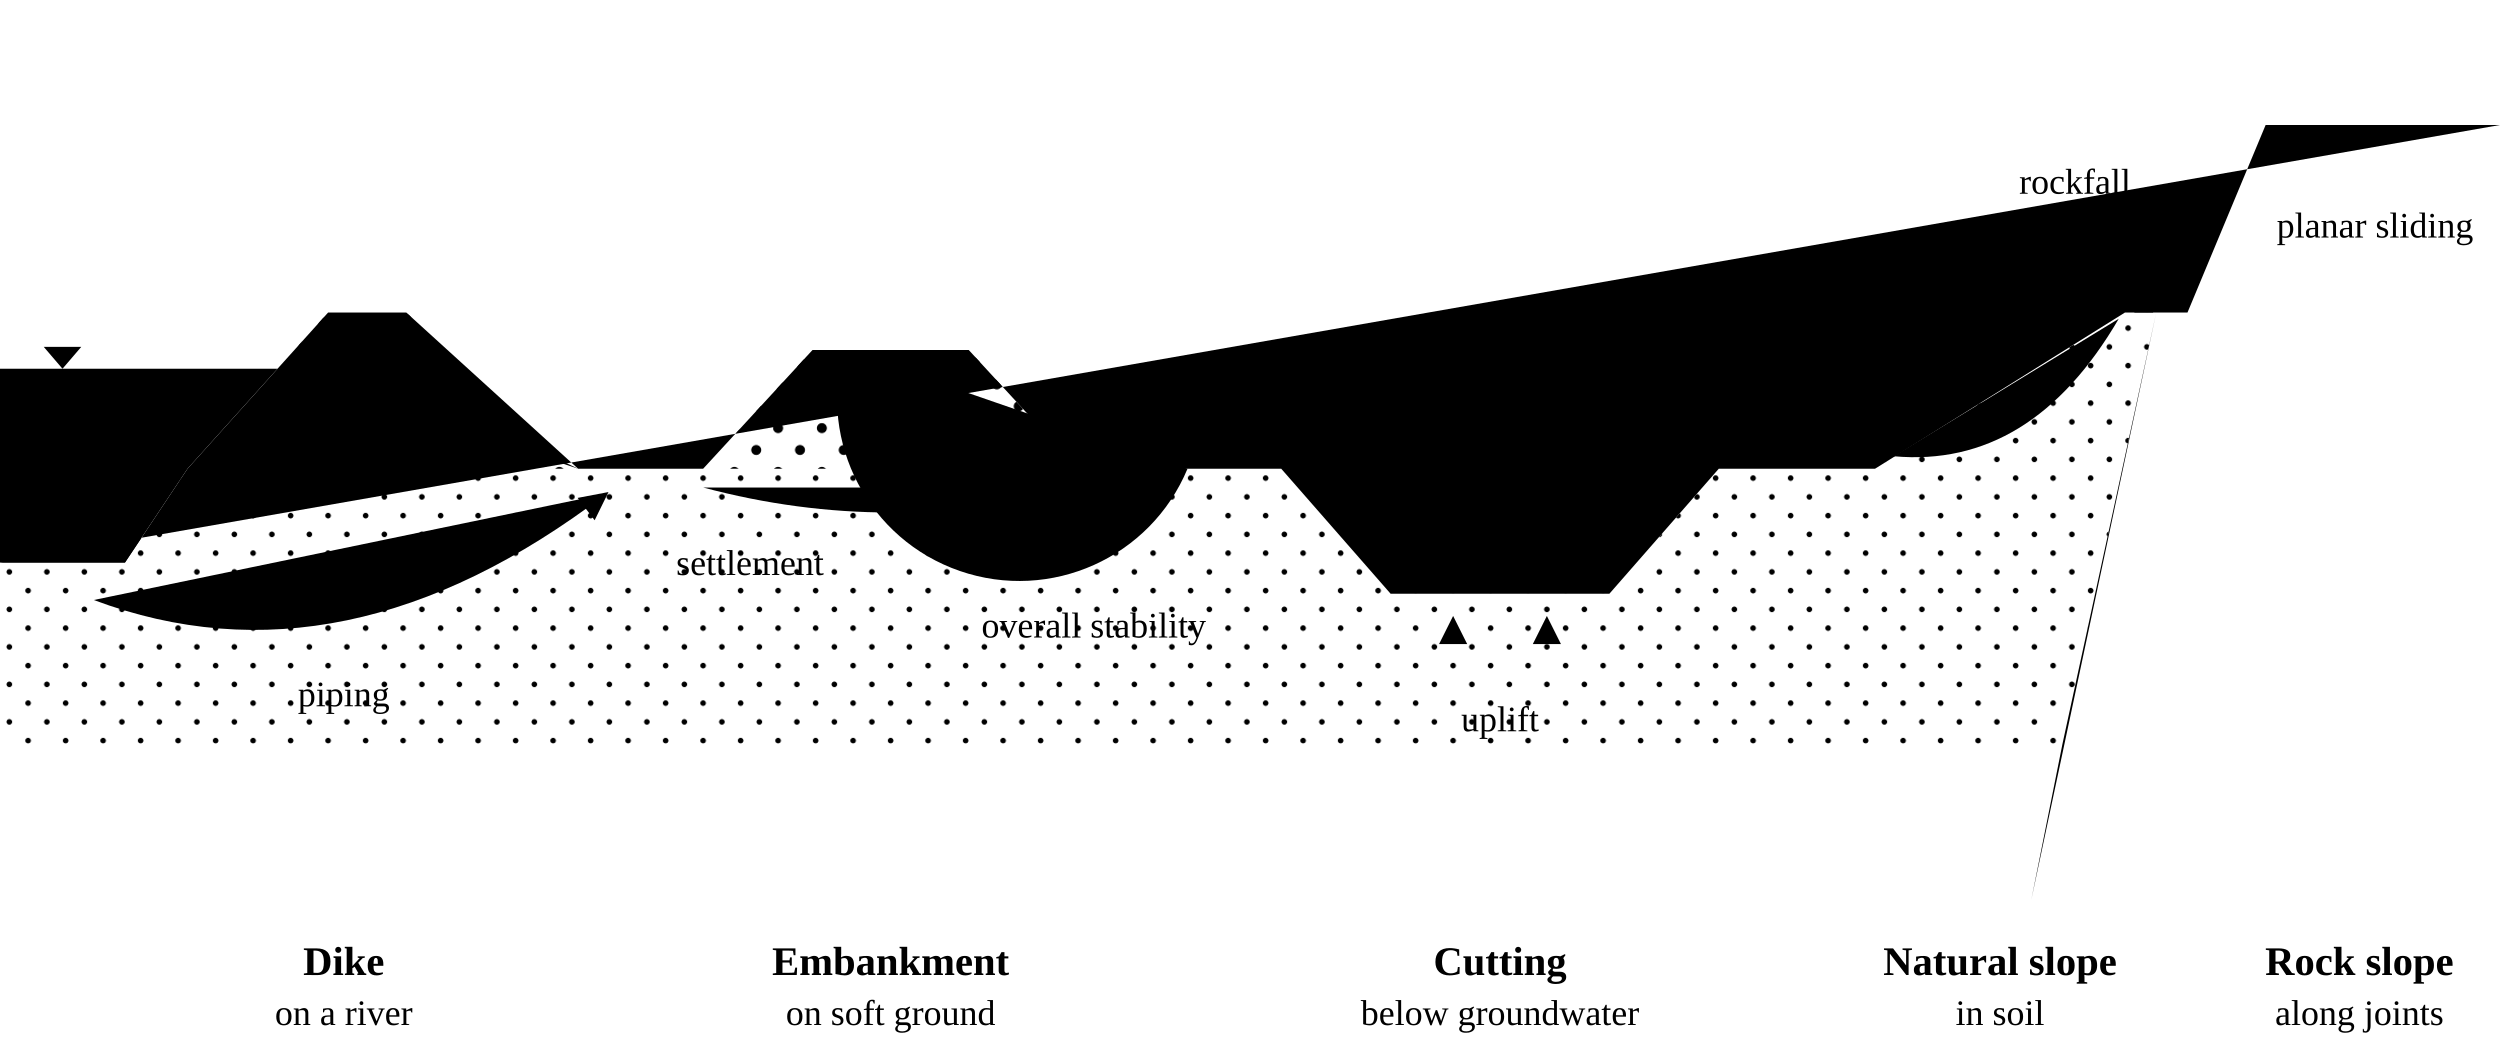
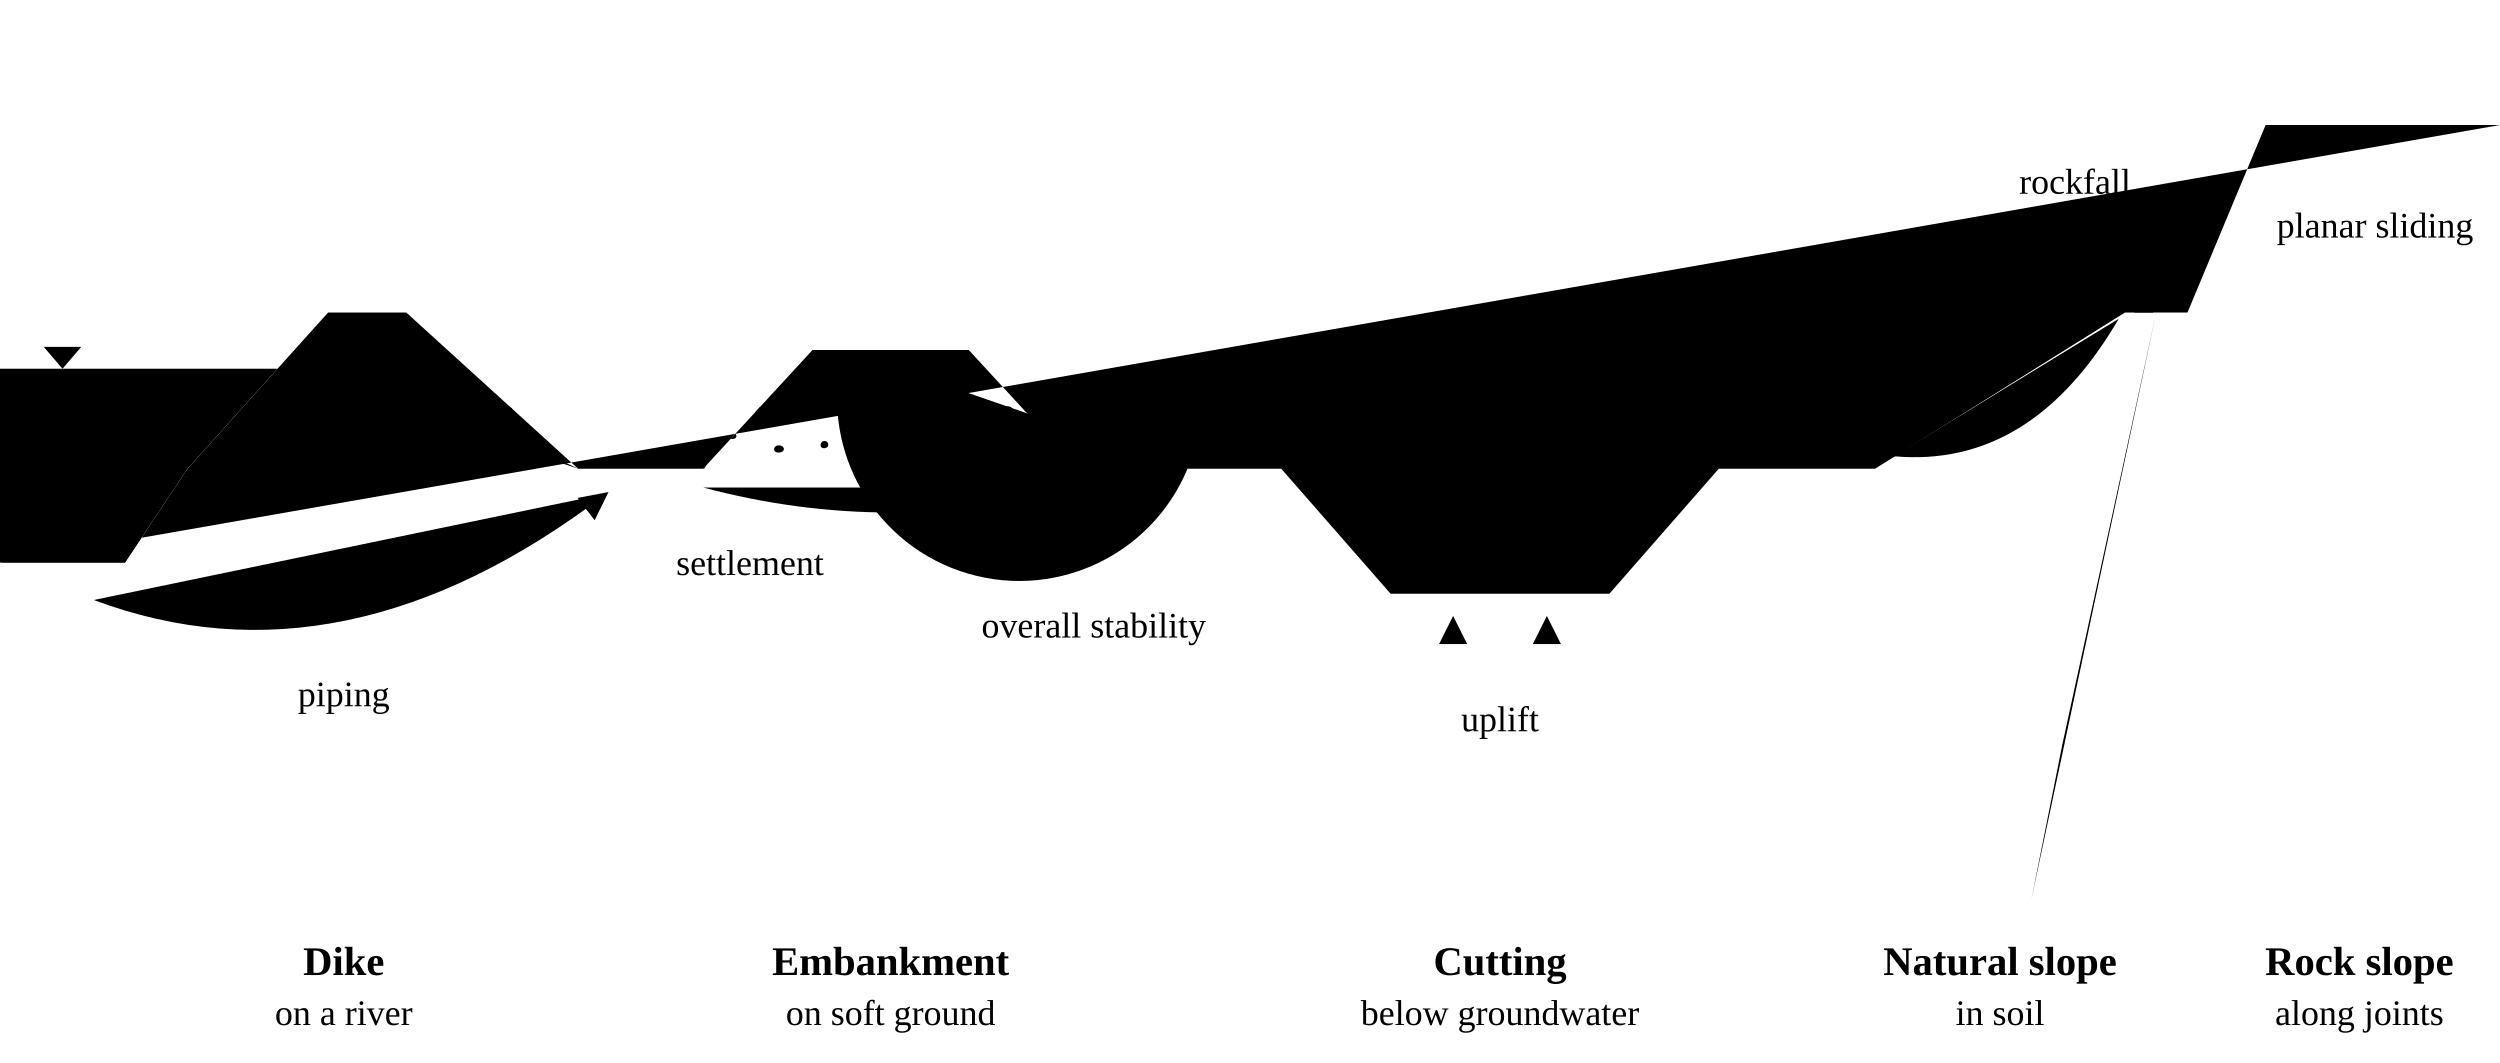
<svg xmlns="http://www.w3.org/2000/svg" class="h-auto w-full" viewBox="0 0 800 340" role="img" aria-label="Five slopes in one ground cross-section, with what to check on each. Dike on a river: piping under the dike. Embankment on soft ground: settlement and overall stability. Cutting below the groundwater: uplift of its base. Natural slope in soil: runout after failure. Rock slope: planar sliding along a joint and rockfall.">
  <defs>
-     <pattern id="sl-sand" width="12" height="12" patternUnits="userSpaceOnUse">
-       <circle cx="3" cy="3" r="0.9" class="fill-gray-8" />
-       <circle cx="9" cy="9" r="0.9" class="fill-gray-8" />
+     <pattern id="sl-607" viewBox="2.055 -51.39 49.68 49.68" width="70" height="70" patternUnits="userSpaceOnUse">
+       <path class="fill-none stroke-gray-8" stroke-width="1.2" stroke-linecap="round" d="M16.545-49.493h0M16.545-46.733h0M16.027-44.318h0M12.06-44.145h0M18.615-37.073h0M11.197-33.45h0M18.615-32.933h0M22.583-32.933h0M23.618-35.52h0M22.237-38.97h0M25.515-37.935h0M25.515-41.213h0M23.962-43.455h0M24.308-46.733h0M23.445-49.148h0M25.515-50.7h0M30.69-46.733h0M33.45-46.905h0M31.38-42.248h0M34.485-41.73h0M34.485-38.28h0M28.965-37.245h0M36.728-42.248h0M39.833-43.973h0M41.04-51.045h0M48.63-50.355h0M48.975-44.49h0M46.388-43.11h0M47.078-40.695h0M46.215-37.935h0M46.388-36.038h0M48.975-36.9h0M6.885-15.51h0M7.057-13.958h0M3.607-13.958h0M8.782-7.403h0M2.745-4.642h0M9.645-2.572h0M14.82-6.368h0M13.267-8.61h0M15.51-11.715h0M10.507-8.783h0M13.267-13.785h0M15.337-16.372h0M12.232-16.372h0M13.267-18.96h0M24.48-16.545h0M20.858-14.13h0M24.135-13.095h0M23.445-10.852h0M19.995-7.575h0M26.895-12.75h0M30.862-16.545h0M32.07-20.685h0M36.728-16.028h0M37.59-18.615h0M40.005-19.133h0M40.005-14.13h0M37.417-12.75h0M35.002-9.99h0M40.178-11.37h0M42.248-9.127h0M16.2-36.038h0M28.965-34.485h0M34.83-32.76h0M40.178-32.243h0M37.417-34.14h0M37.935-31.208h0M45.18-27.067h0M41.213-24.653h0M35.347-25.86h0M35.175-23.1h0M35.175-21.03h0M42.765-19.65h0M45.525-17.753h0M49.32-21.375h0M44.663-24.653h0M24.48-19.133h0M20.742-23.503h0M22.583-27.067h0M9.242-32.559h0M6.195-29.828h0M3.78-27.24h0M13.785-22.583h0M11.715-28.103h0M20.34-30.69h0M30.69-29.828h0M27.757-29.828h0M23.1-24.135h0M6.54-37.418h0M8.782-38.625h0M10.162-35.348h0M4.125-33.795h0M46.388-31.208h0M50.01-31.035h0M3.09-45.353h0M14.302-46.905h0M4.642-47.423h0M10.852-41.73h0M14.82-38.28h0M16.717-26.033h0M2.572-21.03h0M50.01-6.195h0M41.73-3.953h0M30-4.642h0M5.16-10.163h0M20.34-10.507h0M27.757-18.098h0M8.092-23.79h0M38.107-25.343h0M46.733-19.995h0M37.417-5.85h0M29.655-25.515h0M21.03-42.248h0M15.682-33.278h0M10.162-50.355h0M40.178-48.975h0M35.175-3.953h0M4.642-23.445h0M49.493-42.42h0M18.097-41.903h0M14.992-40.695h0M12.232-39.66h0M5.505-43.771h0M6.885-49.665h0M11.887-45.87h0M19.823-46.733h0M27.585-46.388h0M27.93-48.63h0M32.07-50.528h0M37.417-45.353h0M26.722-43.973h0M29.137-41.213h0M19.132-39.143h0M7.057-32.415h0M13.095-29.655h0M9.3-28.448h0M5.677-26.033h0M4.297-37.418h0M16.2-30.345h0M14.13-27.067h0M13.095-24.653h0M10.852-23.1h0M10.852-19.478h0M17.925-17.753h0M9.645-13.958h0M12.75-11.198h0M6.195-7.748h0M3.607-8.783h0M8.265-4.642h0M11.37-3.608h0M17.062-2.745h0M17.925-6.195h0M17.407-10.163h0M18.787-11.887h0M20.167-18.615h0M19.823-21.548h0M24.308-30.173h0M25.688-32.933h0M32.243-34.313h0M31.725-37.245h0M21.202-36.21h0M37.935-36.383h0M31.897-39.315h0M36.9-39.143h0M43.11-39.66h0M42.248-41.903h0M43.11-44.145h0M42.593-46.388h0M43.455-48.285h0M48.63-47.423h0M45.87-45.18h0M43.628-35.175h0M40.35-35.175h0M40.35-38.625h0M46.905-33.795h0M43.11-30.345h0M38.452-28.965h0M34.83-28.275h0M32.588-24.48h0M25.515-22.928h0M29.684-19.823h0M33.623-15.51h0M34.14-12.405h0M31.035-10.507h0M29.655-8.265h0M26.895-8.265h0M27.24-15.165h0M22.927-8.61h0M23.79-4.298h0M27.93-3.263h0M45.525-12.233h0M43.455-16.545h0M39.66-16.718h0M39.833-22.755h0M45.18-22.41h0M49.838-18.098h0M50.01-14.13h0M45.87-8.955h0M50.528-10.68h0M46.733-6.368h0M47.423-4.47h0M45.18-3.09h0M38.452-3.435h0M32.932-5.677h0M21.72-2.4h0M3.435-31.38h0M11.197-48.113h0M50.528-27.758h0M51.217-23.1h0M4.125-16.372h0M49.665-33.278h0M48.63-8.955h0M2.4-11.715h0M3.952-2.4h0M51.103-35.434h0M2.917-40.005h0M14.475-42.765h0M22.237-44.663h0M20.513-48.975h0M29.827-44.49h0M33.967-44.49h0M34.658-35.865h0M39.833-46.905h0M46.215-47.078h0M45.353-50.183h0M50.01-39.143h0M7.575-19.133h0M5.505-12.405h0M4.297-6.195h0M14.302-3.435h0M16.545-8.093h0M16.545-20.34h0M21.72-16.372h0M27.24-10.163h0M25.688-5.505h0M30.862-13.613h0M38.107-10.335h0M36.21-7.92h0M40.005-6.54h0M19.478-34.658h0M26.378-35.52h0M31.38-32.07h0M37.935-21.893h0M48.285-15.855h0M34.658-18.615h0M27.585-20.858h0M13.785-31.898h0M9.817-26.205h0M47.595-29.138h0M7.057-40.695h0M7.92-47.94h0M4.47-49.838h0M47.94-25.86h0M32.415-8.093h0M19.823-3.263h0M17.235-22.755h0M30.69-27.758h0M47.768-23.618h0M38.798-41.213h0M28.275-39.315h0M11.025-37.763h0M36.21-48.458h0M42.765-37.245h0M48.63-12.06h0M5.677-3.435h0M3.952-42.42h0M13.785-49.665h0M31.38-48.458h0M3.952-29.483h0M7.23-34.313h0M4.297-18.96h0M10.536-15.597h0M8.955-10.335h0M11.37-6.195h0M17.235-14.82h0M25.515-28.103h0M19.995-28.103h0M27.757-31.898h0M44.318-32.933h0M42.593-12.233h0M42.593-22.238h0M40.522-27.067h0M49.838-2.918h0M43.973-6.195h0M32.76-2.4h0M18.96-50.873h0M21.548-5.29h0M26.032-25.86h0M29.31-23.273h0M42.765-28.448h0M7.057-21.893h0M9.127-45.18h0M33.967-30.431h0M13.267-36.038h0M18.787-44.318h0M6.712-45.698h0M6.54-28.103h0M17.235-28.448h0M22.583-21.03h0M45.698-14.475h0M16.89-4.642h0M36.382-50.7h0M51.217-8.093h0M50.7-48.803h0M51.39-16.718h0M50.7-43.973h0M51.045-25.17h0M29.482-50.355h0M16.545-49.493h0M23.962-43.455h0M48.975-36.9h0M31.523-18.328h0M23.445-10.852h0M40.005-14.13h0M10.68-30.115h0M8.667-42.19h0M17.005-38.597h0M25.688-32.933h0M36.9-39.143h0M43.455-48.285h0M33.248-26.809h0M51.217-23.1h0M9.386-17.465h0M11.37-6.195h0M32.76-2.4h0M42.765-28.448h0M19.305-25.803h0M51.217-8.093h0" />
    </pattern>
-     <pattern id="sl-clay" width="20" height="8" patternUnits="userSpaceOnUse">
-       <path d="M0 2H8M10 6H18" class="stroke-gray-8" stroke-width="0.75" />
+     <pattern id="sl-620" viewBox="0 -53.584 53.584 53.584" width="100" height="100" patternUnits="userSpaceOnUse">
+       <path class="fill-none stroke-gray-8" stroke-width="0.5" d="M3.776-52.32H0M6.357-52.32h6.369M15.273-52.32h6.37M24.19-52.32h6.369M33.106-52.32h6.37M42.023-52.32h6.37M53.584-52.32h-2.645M8.108-49.186H1.739M17.024-49.186h-6.369M25.941-49.186h-6.369M34.858-49.186h-6.369M43.774-49.186h-6.369M46.322-49.186h6.369M0-46.216h2.024M10.975-46.216H4.606M13.521-46.216h6.37M22.438-46.216h6.37M31.355-46.216h6.369M40.271-46.216h6.37M49.188-46.216h4.396M7.312-43.411H.943M16.229-43.411h-6.37M25.146-43.411h-6.37M34.062-43.411h-6.37M42.979-43.411h-6.37M45.526-43.411h6.37M1.706-40.44H0M4.287-40.44h6.368M19.572-40.44h-6.369M22.12-40.44h6.369M31.036-40.44h6.369M39.953-40.44h6.369M48.87-40.44h4.714M5.242-37.437H0M14.159-37.437H7.79M23.075-37.437h-6.369M25.623-37.437h6.369M34.539-37.437h6.369M43.456-37.437h6.369M53.584-37.437h-1.211M2.184-34.27H0M11.134-34.27H4.765M13.681-34.27h6.369M28.967-34.27h-6.369M37.883-34.27h-6.368M46.8-34.27h-6.369M53.584-34.27h-4.236M6.675-31.356H.306M15.592-31.356H9.223M24.509-31.356H18.14M27.056-31.356h6.369M35.973-31.356h6.369M44.889-31.356h6.369M3.458-28.387H0M6.038-28.387h6.369M21.324-28.387h-6.369M30.24-28.387h-6.369M32.788-28.387h6.369M41.705-28.387h6.368M50.621-28.387h2.963M7.949-25.535H1.58M16.865-25.535h-6.369M25.782-25.535h-6.369M28.33-25.535h6.368M43.615-25.535h-6.369M46.163-25.535h6.369M2.98-22.446H0M11.93-22.446H5.561M14.477-22.446h6.369M23.394-22.446h6.369M32.311-22.446h6.369M41.227-22.446h6.369M50.144-22.446h3.44M6.834-19.312H.465M15.751-19.312H9.382M24.668-19.312h-6.369M27.215-19.312h6.369M42.501-19.312h-6.369M45.049-19.312h6.368M0-16.342h2.184M4.765-16.342h6.369M20.05-16.342h-6.369M22.598-16.342h6.369M31.515-16.342h6.368M40.431-16.342H46.8M49.348-16.342h4.236M6.038-13.371H0M14.955-13.371H8.586M23.871-13.371h-6.369M26.419-13.371h6.369M35.336-13.371h6.369M44.252-13.371h6.369M53.584-13.371h-.415M0-10.575h3.14M12.089-10.575H5.72M14.637-10.575h6.369M23.553-10.575h6.369M32.47-10.575h6.369M47.755-10.575h-6.369M50.303-10.575h3.281M8.268-7.44h-6.37M17.184-7.44h-6.37M26.101-7.44h-6.369M35.018-7.44h-6.37M37.564-7.44h6.37M46.481-7.44h6.37M4.732-4.471H0M7.312-4.471h6.369M16.229-4.471h6.369M25.146-4.471h6.369M34.062-4.471h6.369M42.979-4.471h6.369M51.896-4.471h1.688M8.586-1.501H2.217M17.502-1.501h-6.368M26.419-1.501H20.05M35.336-1.501h-6.369M44.252-1.501h-6.369M53.169-1.501H46.8" />
    </pattern>
-     <pattern id="sl-fill" width="14" height="14" patternUnits="userSpaceOnUse">
-       <g class="fill-none stroke-gray-8" stroke-width="0.75">
-         <circle cx="4" cy="4" r="1.6" />
-         <circle cx="11" cy="11" r="1.6" />
-       </g>
+     <pattern id="sl-601" viewBox="1.888 -55.518 54.125 54.125" width="80" height="80" patternUnits="userSpaceOnUse">
+       <path class="fill-none stroke-gray-8" stroke-width="1.2" stroke-linecap="round" d="M27.105 -29.17h0M2.72 -43.255h0M5.25 -41.825h0M7.945 -43.585h0M7.945 -40.505h0M11.3 -42.595h0M14.27 -43.64h0M11.355 -39.075h0M14.733 -37.067h0M14.567 -40.233h0M17.13 -42.375h0M20.212 -44.4h0M6.075 -38.415h0M3.05 -38.91h0M4.535 -35.94h0M7.67 -35.28h0M10.915 -35.39h0M18.12 -37.535h0M16.733 -34.567h0M13.995 -33.245h0M19.66 -34.455h0M21.53 -37.315h0M20.485 -41.66h0M11.275 -46.088h0M24.83 -43.2h0M23.455 -40.45h0M24.5 -37.315h0M22.96 -34.345h0M26.865 -40.065h0M28.845 -42.65h0M28.02 -37.37h0M26.205 -34.18h0M30.55 -39.13h0M2.94 -33.135h0M6.13 -32.64h0M9.375 -32.42h0M32.42 -42.045h0M32.15 -36.9h0M34.9 -38.4h0M33.41 -33.685h0M36.765 -34.62h0M38.195 -37.975h0M38.085 -42.485h0M41.165 -39.625h0M43.145 -42.65h0M45.235 -39.515h0M42.43 -36.215h0M40.065 -33.465h0M46.72 -42.375h0M50.65 -46.4h0M53.9 -49.15h0M54.4 -45.15h0M51.525 -50.65h0M48.4 -48.15h0M44.9 -49.775h0M47.588 -51.025h0M54.338 -53.588h0M49.025 -54.275h0M45.213 -53.838h0M45.088 -45.588h0M42.213 -51.9h0M39.15 -53.4h0M36.233 -54.67h0M38.838 -50.463h0M37.15 -47.713h0M34.963 -44.338h0M33.775 -48.15h0M33.463 -51.775h0M29.65 -49.275h0M31.275 -45.4h0M31.4 -54.4h0M30.15 -51.4h0M27.9 -54.15h0M24.587 -54.713h0M26.212 -48.65h0M24.337 -46.213h0M22.837 -48.525h0M24.712 -51.713h0M20.837 -51.713h0M7.9 -46.463h0M4.9 -45.463h0M2.4 -47.525h0M10.212 -48.9h0M12.712 -51.025h0M11.15 -54.713h0M9.65 -52.15h0M7.567 -55.067h0M5.713 -50.025h0M6.4 -52.4h0M3.4 -54.9h0M2.4 -51.275h0M19.962 -49.525h0M19.837 -47.213h0M15.837 -45.838h0M16.525 -49.9h0M18.212 -53.9h0M15.9 -52.4h0M14.4 -54.9h0M41.525 -48.525h0M39.9 -45.15h0M49.58 -40.34h0M50.15 -43.9h0M53.9 -26.65h0M54.9 -23.9h0M54.65 -30.15h0M48.81 -36.985h0M52.65 -38.65h0M52.4 -32.9h0M51.9 -5.15h0M49.745 -33.74h0M54.4 -35.15h0M49.25 -27.69h0M47.847 -31.32h0M44.052 -32.145h0M41.825 -29.175h0M45.29 -28.597h0M35.06 -30.495h0M32.007 -30.743h0M28.542 -31.073h0M24.747 -31.237h0M21.86 -31.815h0M17.817 -31.733h0M13.527 -30.577h0M4.452 -30.33h0M7.422 -29.093h0M6.35 -26.452h0M3.462 -27.608h0M4.37 -24.638h0M8 -23.317h0M9.732 -26.288h0M11.3 -23.647h0M12.867 -27.112h0M14.187 -24.308h0M16.415 -25.298h0M15.507 -28.02h0M18.56 -27.525h0M21.53 -26.37h0M23.097 -28.597h0M19.962 -24.142h0M17.487 -22.823h0M14.765 -21.585h0M12.207 -21.42h0M9.072 -20.925h0M6.432 -20.347h0M3.545 -18.945h0M2.802 -15.645h0M5.525 -17.048h0M8.577 -17.955h0M8.33 -15.315h0M5.855 -13.665h0M3.05 -11.932h0M5.855 -10.86h0M9.155 -12.427h0M11.3 -14.242h0M12.537 -11.355h0M15.095 -12.922h0M17.075 -11.107h0M19.302 -13.335h0M16.415 -15.397h0M13.692 -15.975h0M13.527 -18.945h0M16.497 -18.532h0M18.972 -19.935h0M19.467 -16.388h0M22.685 -16.718h0M22.107 -14.077h0M23.015 -11.437h0M25.242 -12.592h0M28.295 -13.17h0M27.47 -10.2h0M25.572 -15.397h0M26.232 -18.038h0M28.625 -21.09h0M24.665 -20.43h0M22.602 -22.08h0M23.427 -24.555h0M26.397 -22.987h0M28.46 -24.968h0M25.902 -26.618h0M30.605 -27.772h0M33.575 -28.02h0M34.977 -24.472h0M32.915 -22.327h0M34.152 -19.522h0M36.627 -20.677h0M38.69 -23.647h0M37.535 -27.442h0M41.165 -26.452h0M45.372 -25.628h0M42.072 -22.905h0M40.175 -20.347h0M43.722 -19.77h0M47.187 -19.11h0M49.992 -21.173h0M54.117 -20.677h0M51.807 -23.812h0M48.672 -24.472h0M49.085 -16.14h0M51.233 -18.9h0M51.642 -13.252h0M53.787 -10.2h0M49.167 -11.685h0M46.032 -14.242h0M44.795 -16.882h0M41.247 -16.635h0M42.732 -13.747h0M43.475 -10.942h0M40.175 -11.437h0M38.442 -13.995h0M35.637 -15.81h0M36.71 -12.097h0M32.997 -13.912h0M29.15 -16.65h0M31.347 -10.777h0M34.482 -10.035h0M54.447 -5.91h0M54.447 -2.445h0M50.817 -8.22h0M47.682 -6.075h0M49.332 -3.27h0M46.197 -9.375h0M42.815 -7.477h0M44.217 -4.59h0M46.567 -3.067h0M41.9 -2.4h0M39.233 -2.733h0M39.9 -4.733h0M36.9 -4.4h0M31.15 -19.4h0M32.9 -16.9h0M33.41 -3.105h0M34.977 -6.487h0M38.277 -9.045h0M32.172 -7.807h0M28.625 -7.642h0M26.067 -6.075h0M27.8 -2.857h0M24.417 -8.55h0M22.19 -7.065h0M23.84 -4.177h0M21.9 -2.733h0M18.807 -8.137h0M20.21 -5.167h0M18.725 -2.692h0M16.745 -5.827h0M15.177 -8.962h0M11.795 -8.88h0M8.66 -9.622h0M2.72 -8.467h0M7.175 -6.322h0M10.31 -6.24h0M9.65 -2.94h0M14.27 -2.857h0M6.432 -3.765h0M3.132 -5.167h0M3.71 -2.692h0" />
+       <path class="fill-none stroke-gray-8" stroke-width="0.5" d="M22.15-54.65c1.312,0,1.562,1.562,0.188,1.625    S21.087-54.588,22.15-54.65zM35.65-52.838c1.312-0.062,1.375,1.625,0.125,1.625    S34.525-52.713,35.65-52.838zM43.713-47.963c1.312-0.062,1.625,1.562,0.312,1.625    S42.713-47.9,43.713-47.963zM28.275-46.025c1-0.062,1.438,1.375,0.188,1.5    S27.087-45.9,28.275-46.025zM35.963-41.963c0.812-0.062,1.562,1.438,0.125,1.562    S34.838-41.838,35.963-41.963zM14.025-49.275c1.188,0.062,1.25,1.5,0.125,1.562    S12.837-49.213,14.025-49.275zM4.588-48.213c1,0.062,1.5,1.188,0.188,1.438    S3.275-48.088,4.588-48.213zM18.837-40.713c1.062-0.062,1.312,1.5,0.062,1.562    S17.962-40.65,18.837-40.713zM9.025-39.775c1.25,0,1.625,1.375,0.125,1.562    S7.65-39.713,9.025-39.775zM30.025-35.088c0,1.312-1.812,1.25-1.938,0.062    S29.9-36.338,30.025-35.088zM38.088-31.587c1.188,0,1.312,1.5,0.125,1.625    S36.713-31.525,38.088-31.587zM47.275-35.4c0,1.25-1.75,1.375-1.875,0.125    S47.15-36.713,47.275-35.4zM52.9-42.65c1.125-0.062,1.625,1.5,0.188,1.5    S51.838-42.525,52.9-42.65zM51.213-52.963c-1.116,0.154-1.188-1.375-0.312-1.5    S53.025-53.213,51.213-52.963zM51.9-30.15c1.188-0.062,1.312,1.438,0.188,1.5    S50.65-29.9,51.9-30.15zM46.9-22.4c0,1.125-1.938,1.125-1.938,0.062S46.838-23.775,46.9-22.4    zM38.525-18.4c1.312-0.062,1.25,1.438,0.188,1.5    S37.15-18.275,38.525-18.4zM54.775-15.525c0,1.312-1.875,1.188-1.938,0.125    S54.588-16.775,54.775-15.525zM31.025-25.837c1.188,0,1.563,1.5,0.188,1.625    C29.837-24.087,29.962-25.775,31.025-25.837zM21.087-30.15c0,1.312-1.812,1.375-1.812,0.062    S21.025-31.587,21.087-30.15zM30.712-15.212c0.875,0,1.625,1.812,0.062,1.75    C29.212-13.525,29.275-15.275,30.712-15.212zM21.65-21.025c1.062,0.062,1.375,1.688,0.062,1.75    S20.587-20.962,21.65-21.025zM12.025-17.587c0,1.125-1.875,1.625-1.938,0.125    S11.9-18.9,12.025-17.587zM11.525-29.212c0.062,1.688-1.75,1.625-1.812,0.312    S11.275-30.212,11.525-29.212zM3.963-23.275c1.125,0,1.375,2,0.062,2S2.338-23.087,3.963-23.275zM6.025-8.087C6.088-6.963,3.9-6.65,3.838-7.963    S5.9-9.587,6.025-8.087zM14.212-6.025c1.125,0,1.5,1.688,0.125,1.812    S12.587-5.9,14.212-6.025zM21.337-11.275c1.188-0.062,1.25,1.562,0.125,1.625    S19.66-11.113,21.337-11.275zM31.712-5.338c0,1.188-1.875,1.312-1.875,0.125    S31.65-6.525,31.712-5.338zM40.525-7.588c0,1.25-1.75,1.25-1.875,0.125    S40.338-9.025,40.525-7.588zM49.15-10.337c1.188-0.062,1.438,1.625,0.25,1.75    S47.713-10.212,49.15-10.337z" />
    </pattern>
-     <pattern id="sl-rock" width="24" height="16" patternUnits="userSpaceOnUse">
-       <path d="M0 0.5H24M0 8.5H24M6 0.5V8.5M18 8.5V16" class="fill-none stroke-gray-8" stroke-width="0.75" />
+     <pattern id="sl-721" viewBox="1 -81.5 80.559 80.5" width="120.84" height="120.75" patternUnits="userSpaceOnUse">
+       <path class="fill-none stroke-gray-8" stroke-width="0.5" d="M9.625 -78.25L12.438 -78.25M11 -79.75L11 -76.75M9.625 -64.875L12.438 -64.875M11 -66.375L11 -63.375M23.062 -64.875L25.875 -64.875M24.438 -66.375L24.438 -63.375M36.479 -64.875L39.292 -64.875M37.854 -66.375L37.854 -63.375M36.479 -78.188L39.292 -78.188M37.854 -79.688L37.854 -76.688M23.083 -78.188L25.896 -78.188M24.458 -79.688L24.458 -76.688M29.781 -71.49L32.594 -71.49M31.156 -72.99L31.156 -69.99M2.996 -71.562L5.808 -71.562M4.371 -73.062L4.371 -70.062M16.4 -71.562L19.212 -71.562M17.775 -73.062L17.775 -70.062M9.625 -51.479L12.438 -51.479M11 -52.979L11 -49.979M36.479 -51.417L39.292 -51.417M37.854 -52.917L37.854 -49.917M23.083 -51.417L25.896 -51.417M24.458 -52.917L24.458 -49.917M29.781 -44.719L32.594 -44.719M31.156 -46.219L31.156 -43.219M2.996 -44.792L5.808 -44.792M4.371 -46.292L4.371 -43.292M2.996 -58.104L5.808 -58.104M4.371 -59.604L4.371 -56.604M16.391 -58.104L19.204 -58.104M17.766 -59.604L17.766 -56.604M29.829 -58.104L32.641 -58.104M31.204 -59.604L31.204 -56.604M16.4 -44.792L19.212 -44.792M17.775 -46.292L17.775 -43.292M49.934 -78.25L52.746 -78.25M51.309 -79.75L51.309 -76.75M49.934 -64.875L52.746 -64.875M51.309 -66.375L51.309 -63.375M63.371 -64.875L66.184 -64.875M64.746 -66.375L64.746 -63.375M76.788 -64.875L79.6 -64.875M78.163 -66.375L78.163 -63.375M76.788 -78.188L79.6 -78.188M78.163 -79.688L78.163 -76.688M63.392 -78.188L66.205 -78.188M64.767 -79.688L64.767 -76.688M70.09 -71.49L72.902 -71.49M71.465 -72.99L71.465 -69.99M43.304 -71.562L46.117 -71.562M44.679 -73.062L44.679 -70.062M56.708 -71.562L59.521 -71.562M58.083 -73.062L58.083 -70.062M49.934 -51.479L52.746 -51.479M51.309 -52.979L51.309 -49.979M76.788 -51.417L79.6 -51.417M78.163 -52.917L78.163 -49.917M63.392 -51.417L66.205 -51.417M64.767 -52.917L64.767 -49.917M70.09 -44.719L72.902 -44.719M71.465 -46.219L71.465 -43.219M43.304 -44.792L46.117 -44.792M44.679 -46.292L44.679 -43.292M43.304 -58.104L46.117 -58.104M44.679 -59.604L44.679 -56.604M56.7 -58.104L59.513 -58.104M58.075 -59.604L58.075 -56.604M70.138 -58.104L72.95 -58.104M71.513 -59.604L71.513 -56.604M56.708 -44.792L59.521 -44.792M58.083 -46.292L58.083 -43.292M9.625 -38L12.438 -38M11 -39.5L11 -36.5M9.625 -24.625L12.438 -24.625M11 -26.125L11 -23.125M23.062 -24.625L25.875 -24.625M24.438 -26.125L24.438 -23.125M36.479 -24.625L39.292 -24.625M37.854 -26.125L37.854 -23.125M36.479 -37.938L39.292 -37.938M37.854 -39.438L37.854 -36.438M23.083 -37.938L25.896 -37.938M24.458 -39.438L24.458 -36.438M29.781 -31.24L32.594 -31.24M31.156 -32.74L31.156 -29.74M2.996 -31.312L5.808 -31.312M4.371 -32.812L4.371 -29.812M16.4 -31.312L19.212 -31.312M17.775 -32.812L17.775 -29.812M9.625 -11.229L12.438 -11.229M11 -12.729L11 -9.729M36.479 -11.167L39.292 -11.167M37.854 -12.667L37.854 -9.667M23.083 -11.167L25.896 -11.167M24.458 -12.667L24.458 -9.667M29.781 -4.469L32.594 -4.469M31.156 -5.969L31.156 -2.969M2.996 -4.542L5.808 -4.542M4.371 -6.042L4.371 -3.042M2.996 -17.854L5.808 -17.854M4.371 -19.354L4.371 -16.354M16.391 -17.854L19.204 -17.854M17.766 -19.354L17.766 -16.354M29.829 -17.854L32.641 -17.854M31.204 -19.354L31.204 -16.354M16.4 -4.542L19.212 -4.542M17.775 -6.042L17.775 -3.042M49.934 -38L52.746 -38M51.309 -39.5L51.309 -36.5M49.934 -24.625L52.746 -24.625M51.309 -26.125L51.309 -23.125M63.371 -24.625L66.184 -24.625M64.746 -26.125L64.746 -23.125M76.788 -24.625L79.6 -24.625M78.163 -26.125L78.163 -23.125M76.788 -37.938L79.6 -37.938M78.163 -39.438L78.163 -36.438M63.392 -37.938L66.205 -37.938M64.767 -39.438L64.767 -36.438M70.09 -31.24L72.902 -31.24M71.465 -32.74L71.465 -29.74M43.304 -31.312L46.117 -31.312M44.679 -32.812L44.679 -29.812M56.708 -31.312L59.521 -31.312M58.083 -32.812L58.083 -29.812M49.934 -11.229L52.746 -11.229M51.309 -12.729L51.309 -9.729M76.788 -11.167L79.6 -11.167M78.163 -12.667L78.163 -9.667M63.392 -11.167L66.205 -11.167M64.767 -12.667L64.767 -9.667M70.09 -4.469L72.902 -4.469M71.465 -5.969L71.465 -2.969M43.304 -4.542L46.117 -4.542M44.679 -6.042L44.679 -3.042M43.304 -17.854L46.117 -17.854M44.679 -19.354L44.679 -16.354M56.7 -17.854L59.513 -17.854M58.075 -19.354L58.075 -16.354M70.138 -17.854L72.95 -17.854M71.513 -19.354L71.513 -16.354M56.708 -4.542L59.521 -4.542M58.083 -6.042L58.083 -3.042" />
    </pattern>
    <marker id="sl-check" viewBox="0 0 10 10" refX="9" refY="5" markerWidth="6" markerHeight="6" orient="auto-start-reverse">
      <path d="M0 0L10 5L0 10z" class="fill-doc-accent" />
    </marker>
  </defs>
  <path d="M0 118H88.8L60 150L40 180H0z" class="fill-gray-3" />
-   <path d="M0 180H40L60 150H410L445 190H515L550 150H600L680 100H690L660 238H0z" fill="url(#sl-sand)" />
-   <path d="M0 238H660L650 288H0z" fill="url(#sl-clay)" />
-   <path d="M690 100H700L725 40H800V288H650L660 238z" fill="url(#sl-rock)" />
-   <path d="M60 150L105 100H130L185 150z" fill="url(#sl-fill)" />
-   <path d="M225 150L260 112H310L345 150z" fill="url(#sl-fill)" />
+   <path d="M0 180H40L60 150H410L445 190H515L550 150H600L680 100H690L660 238H0z" fill="url(#sl-607)" />
+   <path d="M0 238H660L650 288H0z" fill="url(#sl-620)" />
+   <path d="M690 100H700L725 40H800V288H650L660 238z" fill="url(#sl-721)" />
+   <path d="M60 150L105 100H130L185 150z" fill="url(#sl-601)" />
+   <path d="M225 150L260 112H310L345 150z" fill="url(#sl-601)" />
  <g class="fill-none stroke-doc-line">
    <path d="M0 238H660M690 100L660 238L650 288" class="stroke-gray-7" stroke-width="0.75" />
    <path d="M89 118Q140 128 185 150M185 172H429M531 172H674" stroke-width="1" stroke-dasharray="6 4" />
    <path d="M0 118H88.8M14 111H26L20 118zM16 122H24M18 125H22" stroke-width="1.25" />
    <path d="M0 180H40L60 150L105 100H130L185 150H225L260 112H310L345 150H410L445 190H515L550 150H600L680 100H700L725 40H800" stroke-width="1.5" />
  </g>
  <rect x="683" y="94" width="6" height="6" class="fill-gray-5 stroke-doc-text" stroke-width="1" />
  <g class="fill-none stroke-doc-accent" stroke-width="1.5">
    <path d="M30 192Q110 222 194 158" stroke-dasharray="5 3" marker-end="url(#sl-check)" />
    <path d="M225 156Q285 172 345 156" stroke-dasharray="5 3" />
    <path d="M270 112A58.3 58.3 0 0 0 380 150" stroke-dasharray="5 3" />
    <g marker-end="url(#sl-check)">
      <path d="M465 222V198" />
      <path d="M495 222V198" />
    </g>
    <path d="M606 146Q650 150 678 102" stroke-dasharray="5 3" />
    <path d="M600 143H568" marker-end="url(#sl-check)" />
    <path d="M760 40L706 86" stroke-dasharray="5 3" />
    <path d="M712 70Q688 66 686 90" stroke-dasharray="1 3" stroke-linecap="round" marker-end="url(#sl-check)" />
  </g>
  <g class="fill-doc-accent-text" font-size="11.5" text-anchor="middle">
    <text x="110" y="226">piping</text>
    <text x="240" y="184">settlement</text>
    <text x="350" y="204">overall stability</text>
    <text x="480" y="234">uplift</text>
    <text x="583" y="137">runout</text>
    <text x="760" y="76">planar sliding</text>
    <text x="664" y="62">rockfall</text>
  </g>
  <g text-anchor="middle">
    <g class="fill-doc-text" font-size="13" font-weight="600">
      <text x="110" y="312">Dike</text>
      <text x="285" y="312">Embankment</text>
      <text x="480" y="312">Cutting</text>
      <text x="640" y="312">Natural slope</text>
      <text x="755" y="312">Rock slope</text>
    </g>
    <g class="fill-doc-muted" font-size="11.5">
      <text x="110" y="328">on a river</text>
      <text x="285" y="328">on soft ground</text>
      <text x="480" y="328">below groundwater</text>
      <text x="640" y="328">in soil</text>
      <text x="755" y="328">along joints</text>
    </g>
  </g>
</svg>
